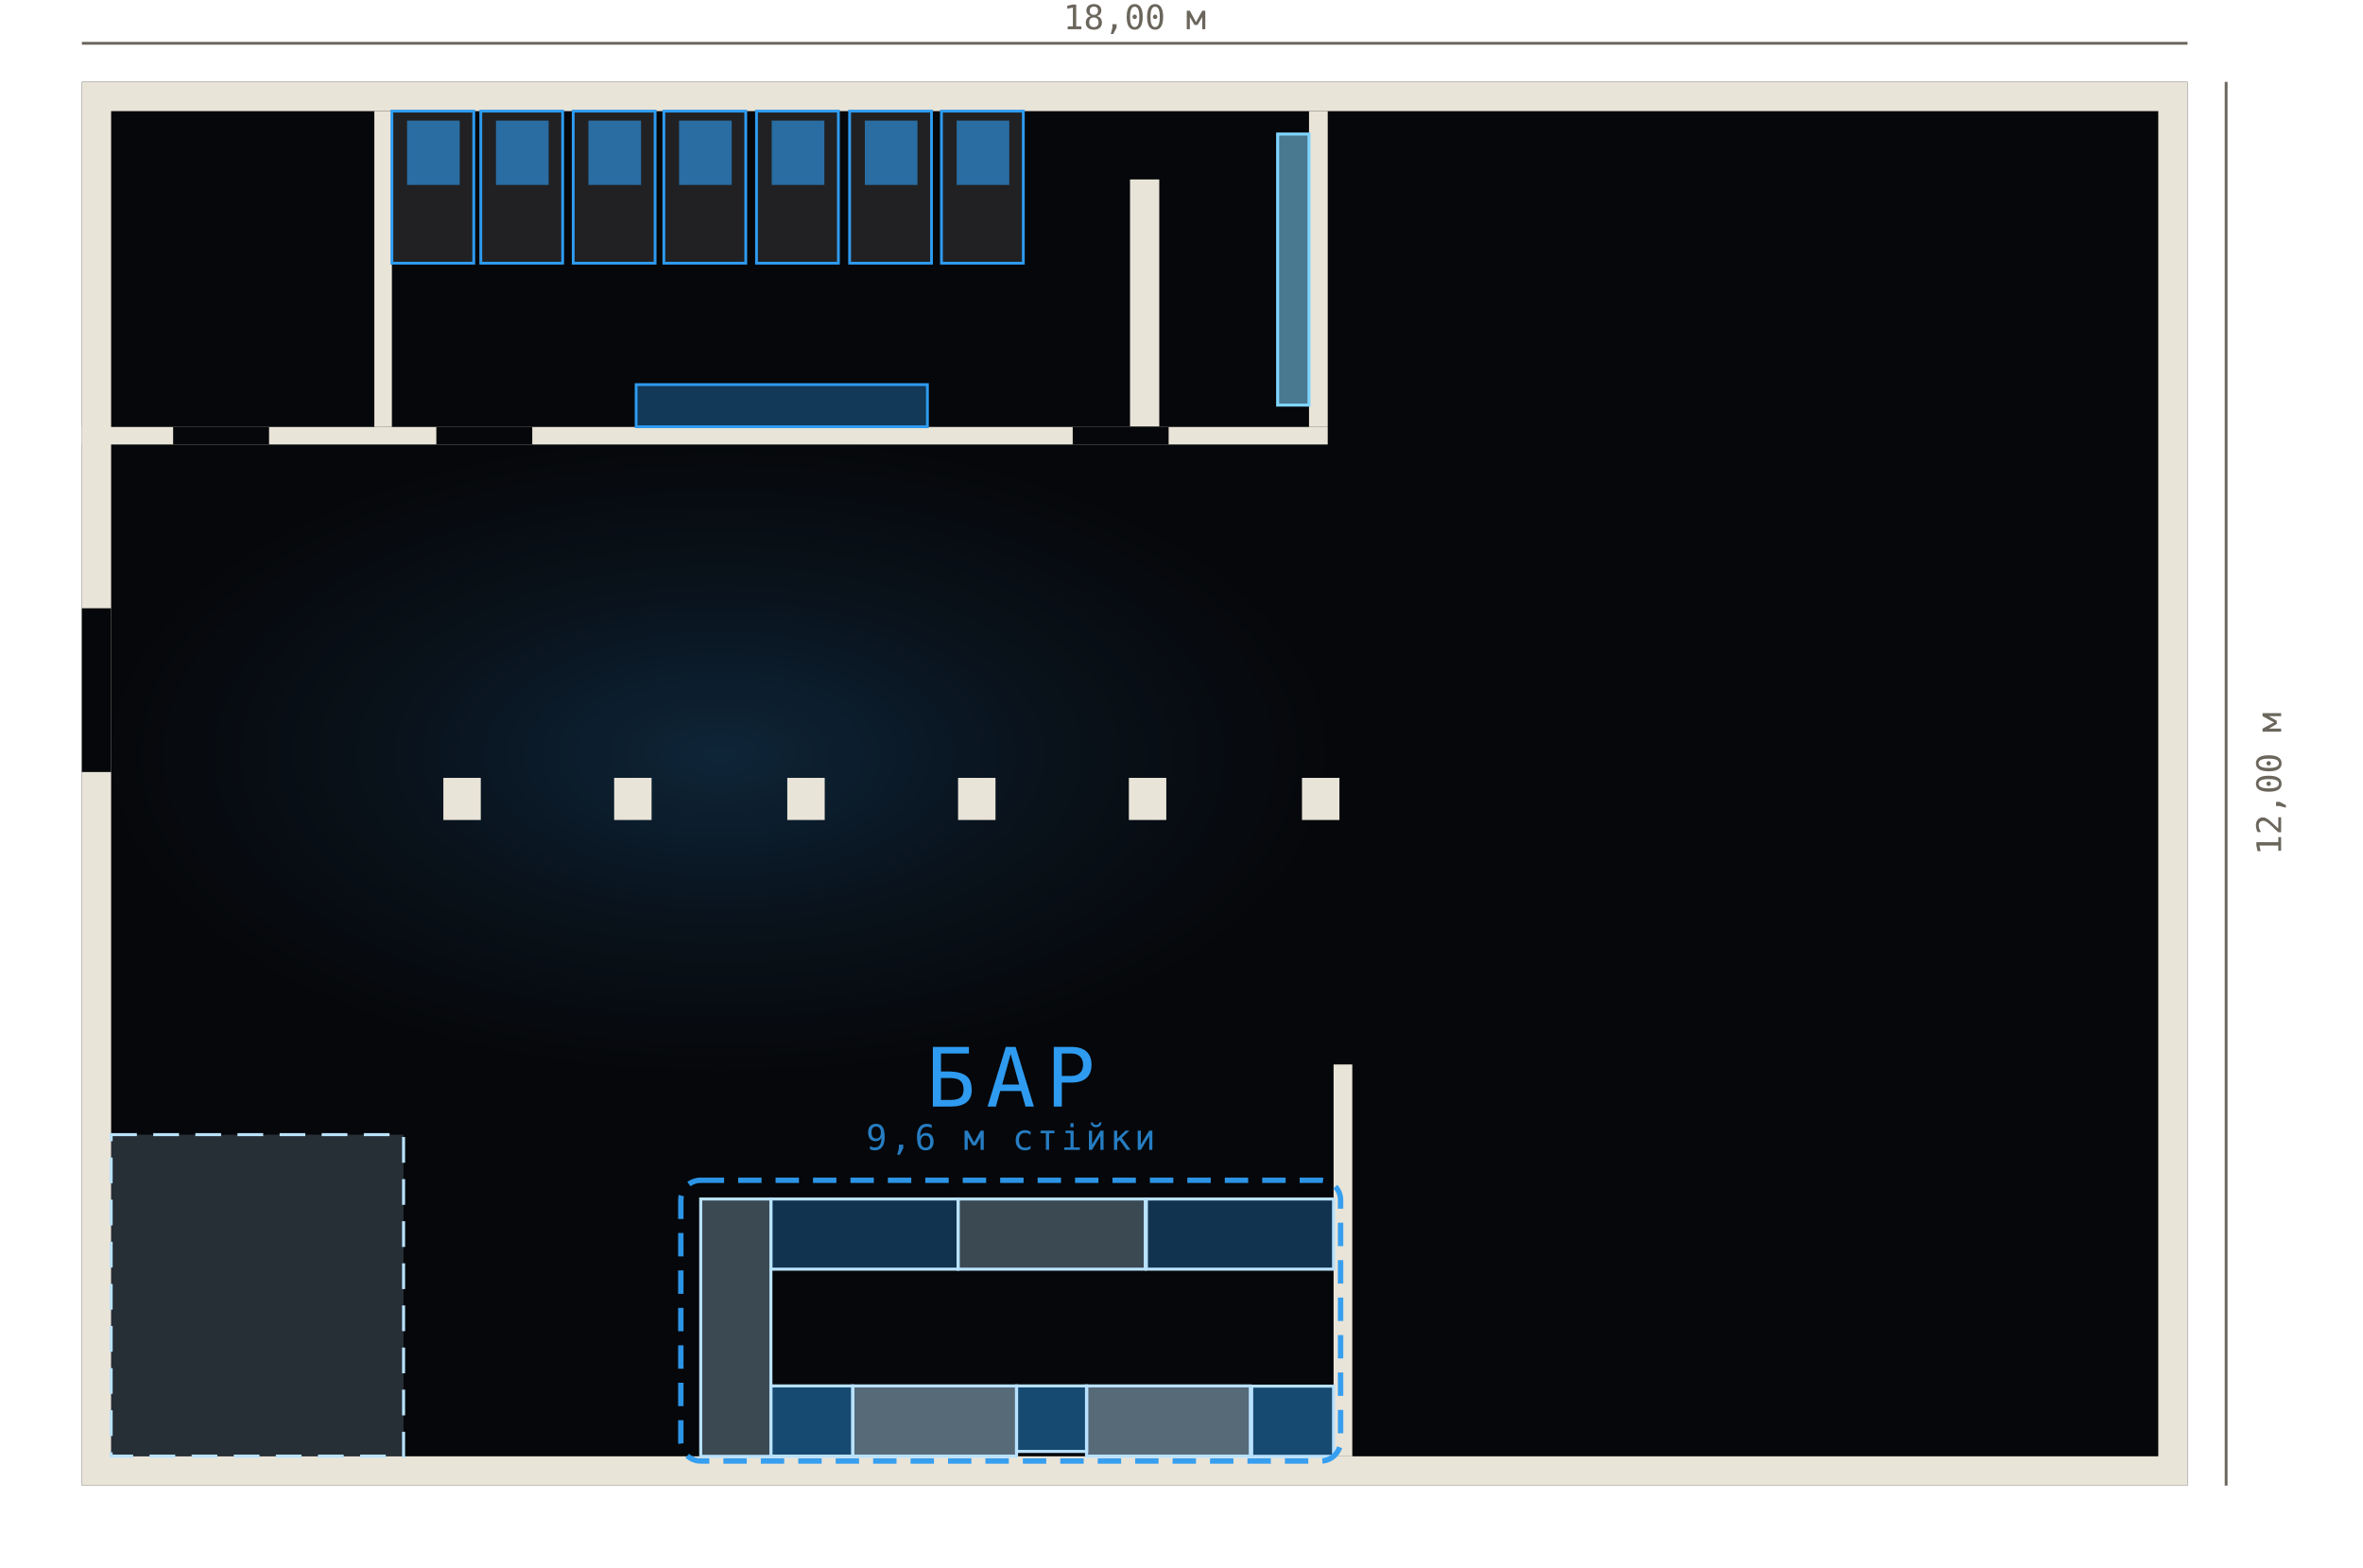
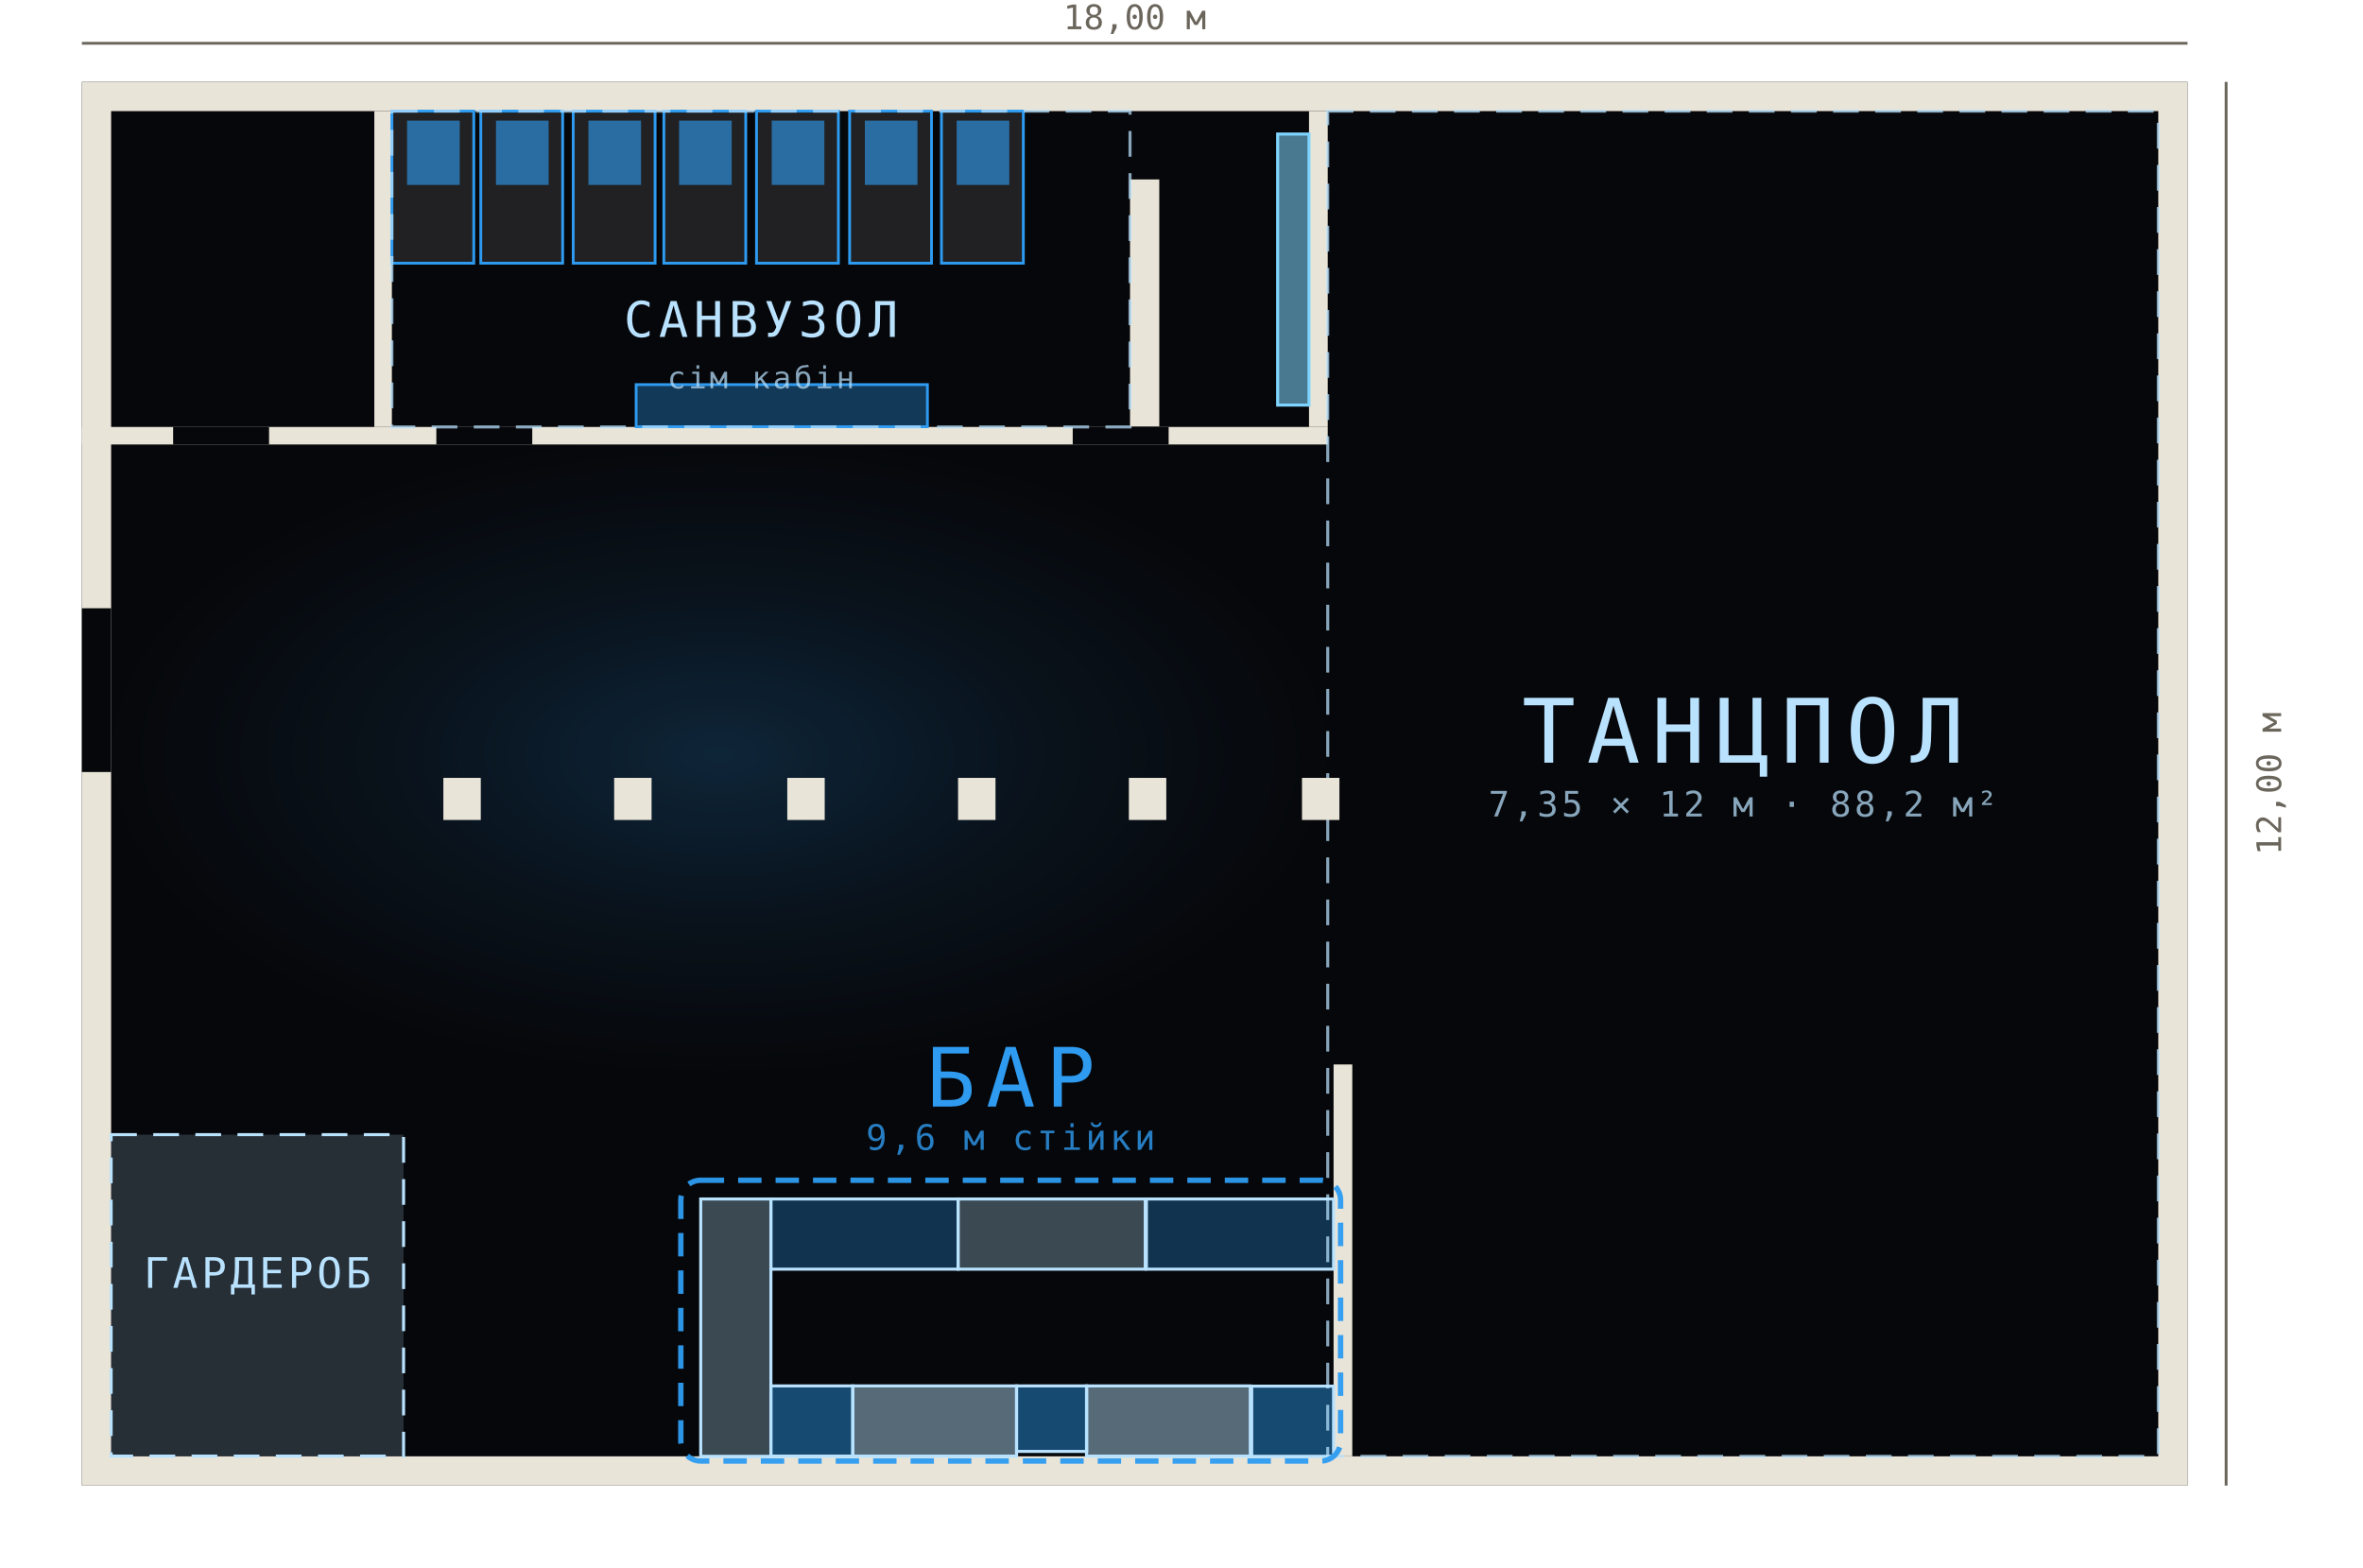
- <svg xmlns="http://www.w3.org/2000/svg" viewBox="-700 -700 20200 13400" role="img" aria-label="План клубу nøx: барна стійка 9,6 м виділена в центрі внизу, танцювальна зона з колонами, санвузол на сім кабін, гардероб">
+ <svg xmlns="http://www.w3.org/2000/svg" viewBox="-700 -700 20200 13400" role="img" aria-label="План клубу nøx: обведені й підписані санвузол на сім кабін, гардероб і танцпол 7,35 × 12 м; у центрі внизу барна стійка 9,6 м, у залі шість колон">
  <rect x="0" y="0" width="18000" height="12000" fill="#06070A" />
  <defs>
    <radialGradient id="floorlight" cx="50%" cy="50%" r="50%">
      <stop offset="0" stop-color="#2E9BF0" stop-opacity=".20" />
      <stop offset=".55" stop-color="#2E9BF0" stop-opacity=".07" />
      <stop offset="1" stop-color="#2E9BF0" stop-opacity="0" />
    </radialGradient>
  </defs>
  <ellipse cx="5450" cy="5750" rx="5300" ry="2750" fill="url(#floorlight)" />
  <path d="M0,0H18000V12000H0Z M250,250H17750V11750H250Z" fill-rule="evenodd" fill="#E9E4D8" />
  <rect x="0" y="2950" width="10650" height="150" fill="#E9E4D8" />
  <rect x="10490" y="250" width="160" height="2700" fill="#E9E4D8" />
  <rect x="2500" y="250" width="150" height="2700" fill="#E9E4D8" />
  <rect x="10700" y="8400" width="160" height="3350" fill="#E9E4D8" />
  <rect x="8960" y="834" width="250" height="2111" fill="#E9E4D8" />
  <rect x="780" y="2950" width="820" height="150" fill="#06070A" />
  <rect x="3030" y="2950" width="820" height="150" fill="#06070A" />
  <rect x="8470" y="2950" width="820" height="150" fill="#06070A" />
  <rect x="0" y="4500" width="250" height="1400" fill="#06070A" />
  <g fill="#E9E4D8" fill-opacity=".12" stroke="#2E9BF0" stroke-width="24">
    <rect x="2650" y="250" width="700" height="1300" />
    <rect x="3410" y="250" width="700" height="1300" />
    <rect x="4200" y="250" width="700" height="1300" />
    <rect x="4975" y="250" width="700" height="1300" />
    <rect x="5767" y="250" width="700" height="1300" />
    <rect x="6563" y="250" width="700" height="1300" />
    <rect x="7348" y="250" width="700" height="1300" />
  </g>
  <g fill="#2E9BF0" fill-opacity=".62" stroke="none">
    <rect x="2780" y="331" width="450" height="550" />
    <rect x="3540" y="331" width="450" height="550" />
    <rect x="4330" y="331" width="450" height="550" />
    <rect x="5105" y="331" width="450" height="550" />
    <rect x="5897" y="331" width="450" height="550" />
    <rect x="6693" y="331" width="450" height="550" />
    <rect x="7478" y="331" width="450" height="550" />
  </g>
  <rect x="10222" y="446" width="268" height="2317" fill="#7FD4FF" fill-opacity=".55" stroke="#7FD4FF" stroke-width="26" />
  <rect x="4738" y="2588" width="2490" height="360" fill="#2E9BF0" fill-opacity=".34" stroke="#2E9BF0" stroke-width="24" />
  <rect x="5290" y="9550" width="600" height="2200" fill="#B9E2FF" fill-opacity=".30" stroke="#B9E2FF" stroke-width="26" />
  <g stroke="#B9E2FF" stroke-width="26">
    <rect x="5890" y="9550" width="1600" height="600" fill="#2E9BF0" fill-opacity=".30" />
    <rect x="7490" y="9550" width="1600" height="600" fill="#B9E2FF" fill-opacity=".30" />
    <rect x="9100" y="9550" width="1600" height="600" fill="#2E9BF0" fill-opacity=".30" />
  </g>
  <g stroke="#B9E2FF" stroke-width="26">
    <rect x="5890" y="11148" width="700" height="600" fill="#2E9BF0" fill-opacity=".45" />
    <rect x="6590" y="11148" width="1400" height="600" fill="#B9E2FF" fill-opacity=".45" />
    <rect x="7990" y="11148" width="600" height="560" fill="#2E9BF0" fill-opacity=".45" />
    <rect x="8588" y="11148" width="1400" height="600" fill="#B9E2FF" fill-opacity=".45" />
    <rect x="10000" y="11150" width="700" height="600" fill="#2E9BF0" fill-opacity=".45" />
  </g>
  <rect x="250" y="9000" width="2500" height="2748" fill="#B9E2FF" fill-opacity=".18" stroke="#B9E2FF" stroke-width="26" stroke-dasharray="220 140" />
+   <g fill="none" stroke="#B9E2FF" stroke-width="26" stroke-dasharray="220 140" opacity=".72">
+     <rect x="2650" y="250" width="6310" height="2700" />
+     <rect x="10650" y="250" width="7100" height="11500" />
+   </g>
  <g fill="#E9E4D8" stroke="none">
    <rect x="3090" y="5950" width="320" height="360" />
    <rect x="4550" y="5950" width="320" height="360" />
    <rect x="6030" y="5950" width="320" height="360" />
    <rect x="7490" y="5950" width="320" height="360" />
    <rect x="8950" y="5950" width="320" height="360" />
    <rect x="10430" y="5950" width="320" height="360" />
  </g>
  <g fill="none" stroke="#2E9BF0" stroke-width="46" stroke-dasharray="200 120" opacity=".95">
    <rect x="5120" y="9390" width="5640" height="2400" rx="170" />
+   </g>
+   <g text-anchor="middle" fill="#B9E2FF" font-family="ui-monospace, Menlo, monospace">
+     <text x="5805" y="2180" font-size="420" letter-spacing="46">САНВУЗОЛ</text>
+     <text x="5805" y="2620" font-size="260" letter-spacing="24" opacity=".72">сім кабін</text>
+     <text x="1500" y="10310" font-size="360" letter-spacing="30">ГАРДЕРОБ</text>
+     <text x="14200" y="5820" font-size="760" letter-spacing="96">ТАНЦПОЛ</text>
+     <text x="14200" y="6280" font-size="300" letter-spacing="28" opacity=".72">7,35 × 12 м · 88,2 м²</text>
  </g>
  <g text-anchor="middle" fill="#2E9BF0">
    <text x="7940" y="8760" font-family="ui-monospace, Menlo, monospace" font-size="700" letter-spacing="90">БАР</text>
    <text x="7940" y="9130" font-family="ui-monospace, Menlo, monospace" font-size="300" letter-spacing="28" opacity=".8">9,6 м стійки</text>
  </g>
  <g stroke="#6B665C" stroke-width="24" fill="none">
    <line x1="0" y1="-330" x2="18000" y2="-330" />
    <line x1="18330" y1="0" x2="18330" y2="12000" />
  </g>
  <g font-family="ui-monospace, Menlo, monospace" font-size="290" fill="#6B665C" text-anchor="middle">
    <text x="9000" y="-450">18,00 м</text>
    <text x="18800" y="6000" transform="rotate(-90 18800 6000)">12,00 м</text>
  </g>
</svg>
